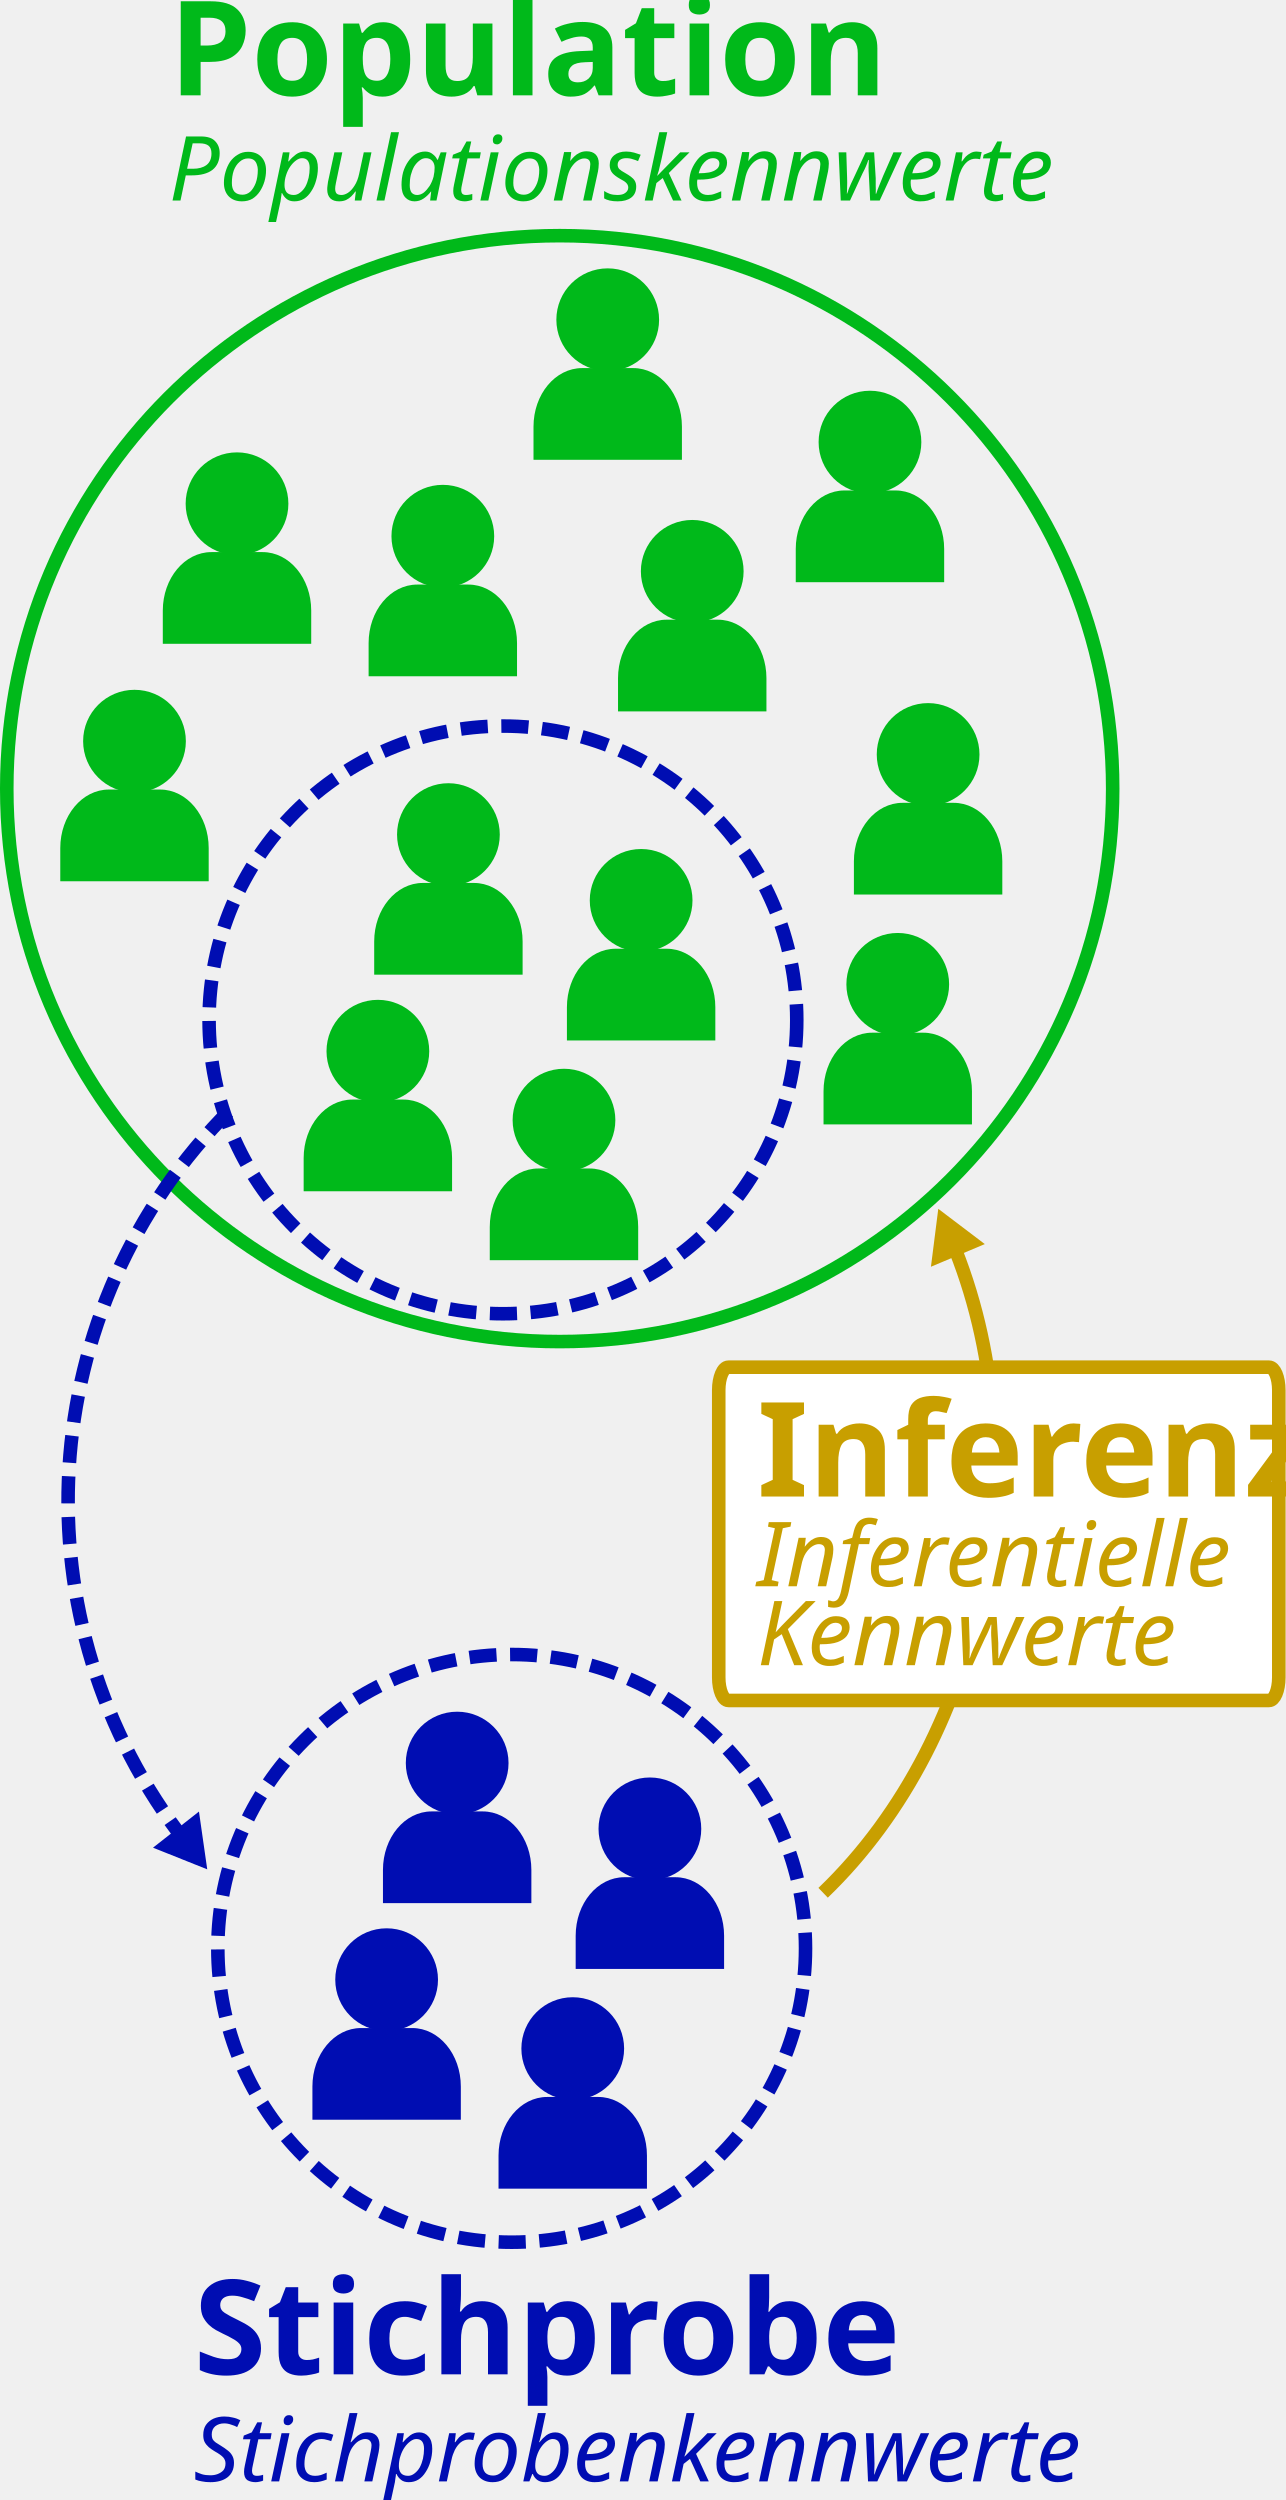
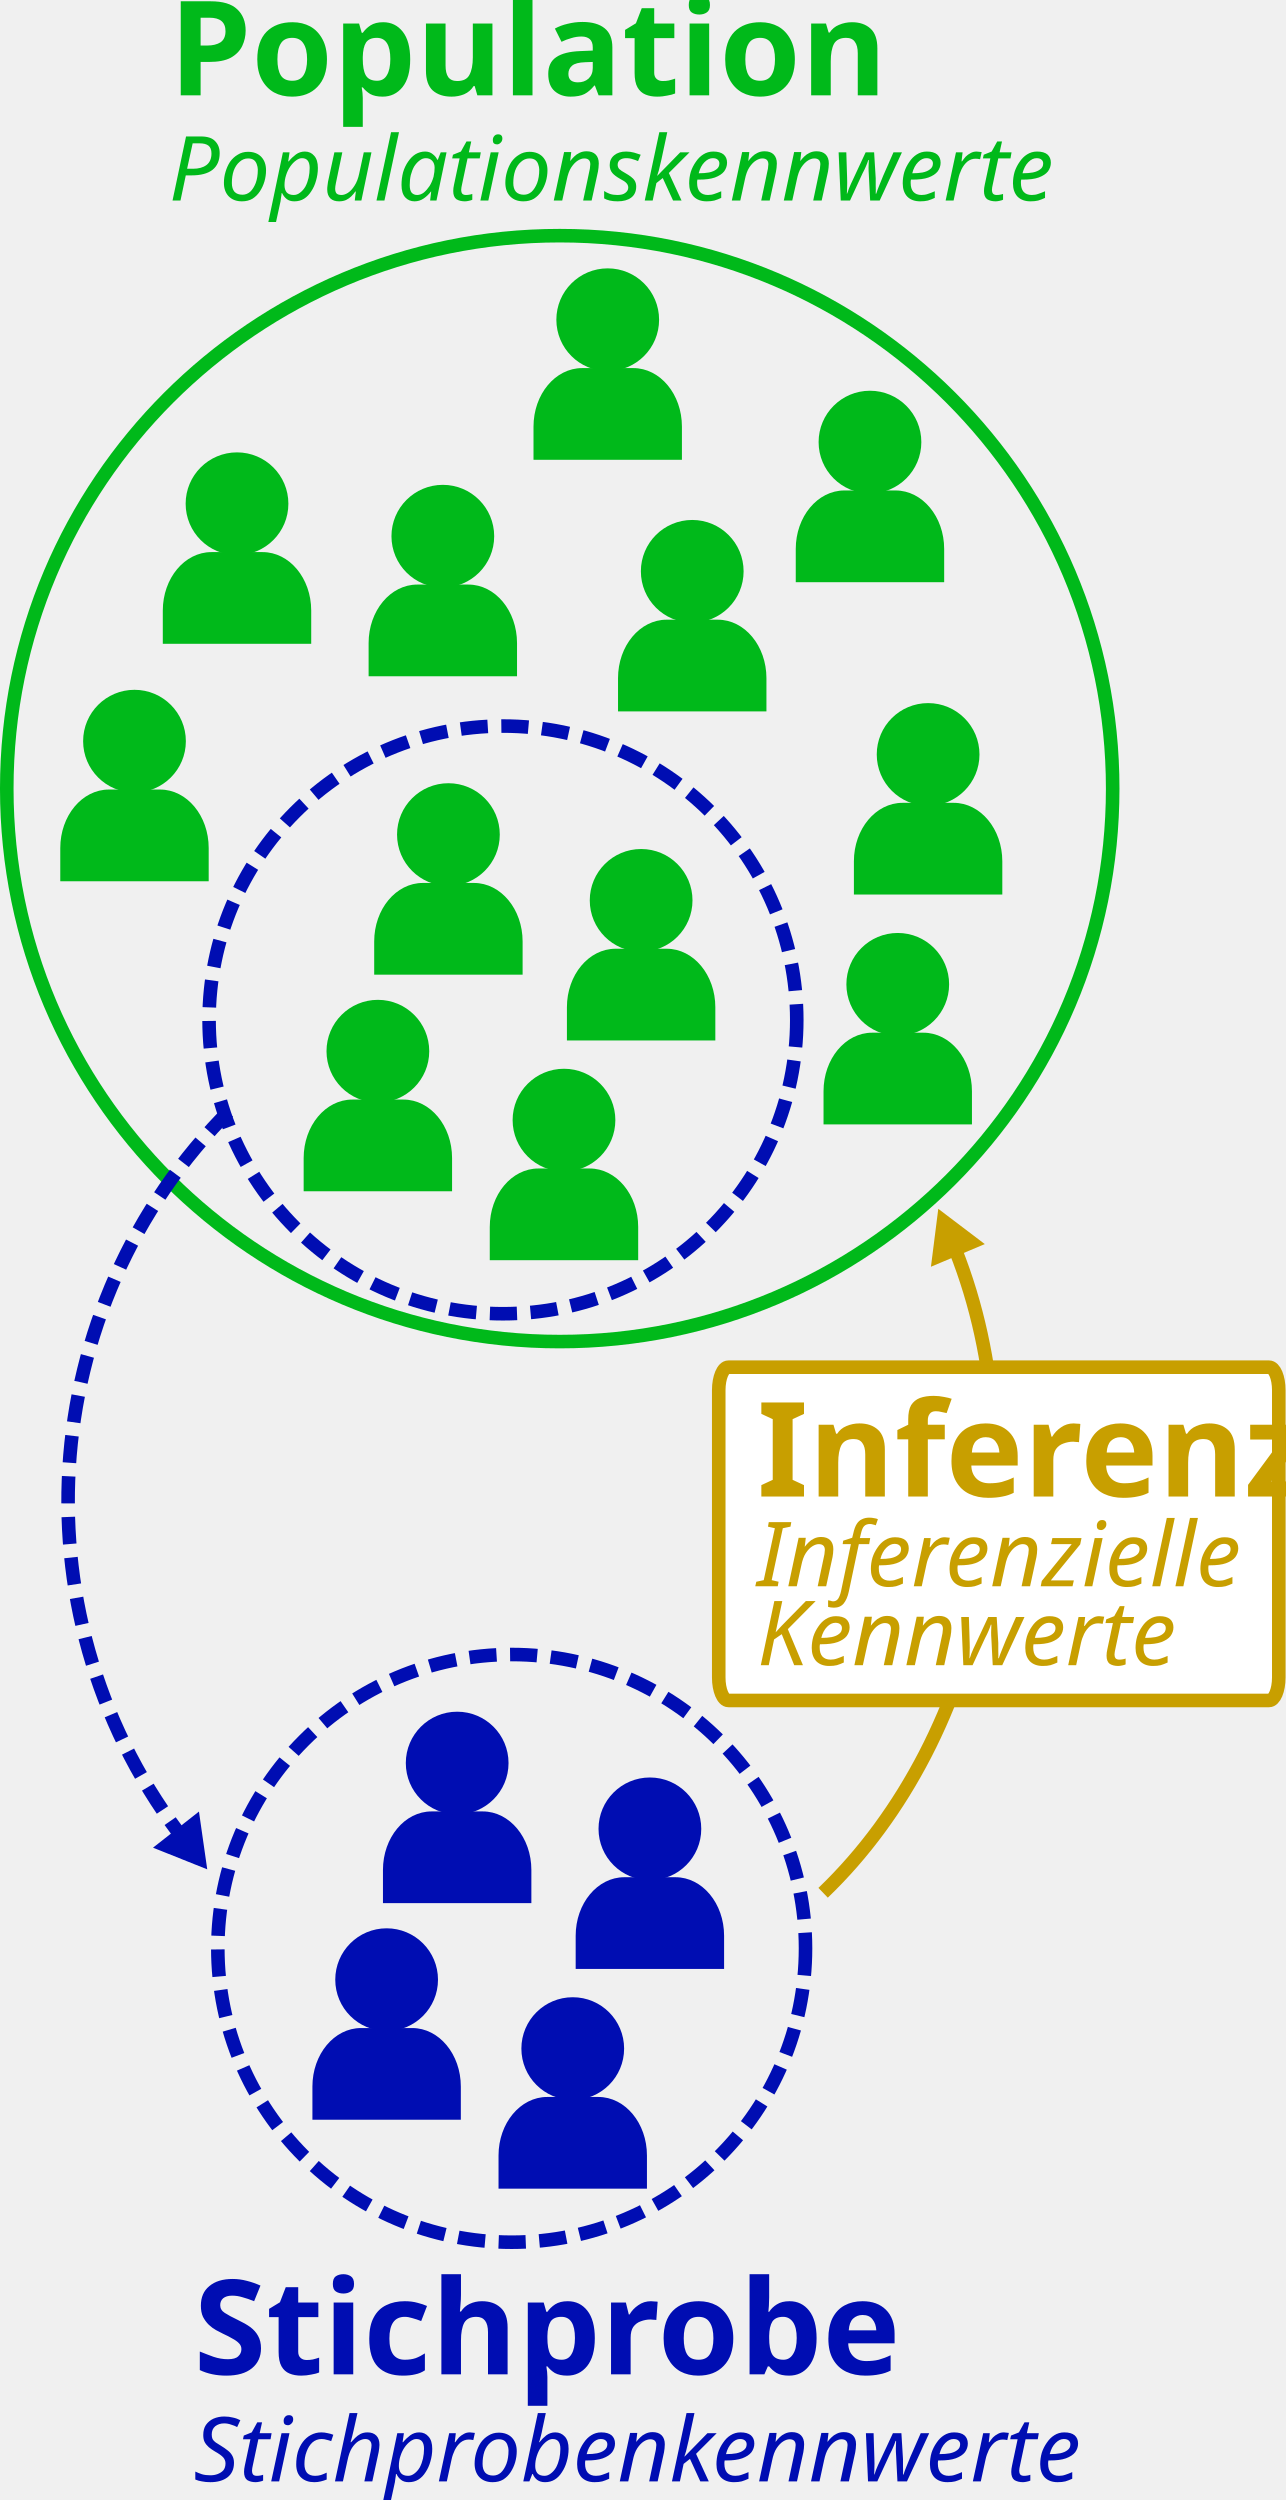
<svg xmlns="http://www.w3.org/2000/svg" width="75.836mm" height="147.475mm" viewBox="0 0 75.836 147.475" version="1.1" id="svg1" xml:space="preserve">
  <defs id="defs1">
    <marker style="overflow:visible" id="Triangle" refX="0" refY="0" orient="auto-start-reverse" markerWidth="0.7" markerHeight="0.7" viewBox="0 0 1 1" preserveAspectRatio="xMidYMid">
      <path transform="scale(0.5)" style="fill:context-stroke;fill-rule:evenodd;stroke:context-stroke;stroke-width:1pt" d="M 5.77,0 -2.88,5 V -5 Z" id="path135" />
    </marker>
  </defs>
  <g id="layer1" transform="translate(-138.1895,-39.23616)">
    <text xml:space="preserve" style="font-size:7.76px;line-height:80%;font-family:sans-serif;text-decoration-color:#000000;fill:#00b91a;fill-opacity:1;stroke-width:0.265;-inkscape-stroke:none;stop-color:#000000" x="148.149" y="44.859" id="text41">
      <tspan id="tspan41" style="font-style:normal;font-weight:bold;line-height:80%;fill:#00b91a;fill-opacity:1;stroke-width:0.265" x="148.149" y="44.859">Population</tspan>
      <tspan style="font-style:italic;font-weight:normal;font-size:5.292px;line-height:80%;fill:#00b91a;fill-opacity:1;stroke-width:0.265" x="148.149" y="51.067" id="tspan200">Populationskennwerte</tspan>
    </text>
    <g id="g136" transform="translate(129.314,-12.10052)" style="fill:#00b91a;fill-opacity:1">
      <path d="m 21.348,83.905 h 3.017 c 1.585,0 2.869,1.546 2.869,3.452 v 1.959 h -8.755 v -1.959 c 0,-1.907 1.285,-3.452 2.869,-3.452 z" fill="#6a6a6a" fill-rule="evenodd" id="path134" style="fill:#00b91a;fill-opacity:1;stroke-width:0.049" />
      <path d="m 19.827,81.052 c 0,-1.673 1.356,-3.03 3.03,-3.03 1.673,0 3.03,1.356 3.03,3.03 0,1.673 -1.356,3.03 -3.03,3.03 -1.673,0 -3.03,-1.356 -3.03,-3.03 z" fill="#6a6a6a" fill-rule="evenodd" id="path136" style="fill:#00b91a;fill-opacity:1;stroke-width:0.049" />
    </g>
    <circle style="fill:none;fill-opacity:1;stroke:#00b91a;stroke-width:0.8;stroke-dasharray:none;stroke-opacity:1" id="circle136" cx="171.208" cy="85.757" r="32.619" />
    <g id="g138" transform="translate(151.1821,-22.95529)" style="fill:#00b91a;fill-opacity:1">
      <path d="m 21.348,83.905 h 3.017 c 1.585,0 2.869,1.546 2.869,3.452 v 1.959 h -8.755 v -1.959 c 0,-1.907 1.285,-3.452 2.869,-3.452 z" fill="#6a6a6a" fill-rule="evenodd" id="path137" style="fill:#00b91a;fill-opacity:1;stroke-width:0.049" />
      <path d="m 19.827,81.052 c 0,-1.673 1.356,-3.03 3.03,-3.03 1.673,0 3.03,1.356 3.03,3.03 0,1.673 -1.356,3.03 -3.03,3.03 -1.673,0 -3.03,-1.356 -3.03,-3.03 z" fill="#6a6a6a" fill-rule="evenodd" id="path138" style="fill:#00b91a;fill-opacity:1;stroke-width:0.049" />
    </g>
    <g id="g140" transform="translate(166.6521,-15.73624)" style="fill:#00b91a;fill-opacity:1">
      <path d="m 21.348,83.905 h 3.017 c 1.585,0 2.869,1.546 2.869,3.452 v 1.959 h -8.755 v -1.959 c 0,-1.907 1.285,-3.452 2.869,-3.452 z" fill="#6a6a6a" fill-rule="evenodd" id="path139" style="fill:#00b91a;fill-opacity:1;stroke-width:0.049" />
      <path d="m 19.827,81.052 c 0,-1.673 1.356,-3.03 3.03,-3.03 1.673,0 3.03,1.356 3.03,3.03 0,1.673 -1.356,3.03 -3.03,3.03 -1.673,0 -3.03,-1.356 -3.03,-3.03 z" fill="#6a6a6a" fill-rule="evenodd" id="path140" style="fill:#00b91a;fill-opacity:1;stroke-width:0.049" />
    </g>
    <g id="g142" transform="translate(123.2661,1.906086)" style="fill:#00b91a;fill-opacity:1">
      <path d="m 21.348,83.905 h 3.017 c 1.585,0 2.869,1.546 2.869,3.452 v 1.959 h -8.755 v -1.959 c 0,-1.907 1.285,-3.452 2.869,-3.452 z" fill="#6a6a6a" fill-rule="evenodd" id="path141" style="fill:#00b91a;fill-opacity:1;stroke-width:0.049" />
      <path d="m 19.827,81.052 c 0,-1.673 1.356,-3.03 3.03,-3.03 1.673,0 3.03,1.356 3.03,3.03 0,1.673 -1.356,3.03 -3.03,3.03 -1.673,0 -3.03,-1.356 -3.03,-3.03 z" fill="#6a6a6a" fill-rule="evenodd" id="path142" style="fill:#00b91a;fill-opacity:1;stroke-width:0.049" />
    </g>
    <g id="g144" transform="translate(141.4547,-10.18519)" style="fill:#00b91a;fill-opacity:1">
      <path d="m 21.348,83.905 h 3.017 c 1.585,0 2.869,1.546 2.869,3.452 v 1.959 h -8.755 v -1.959 c 0,-1.907 1.285,-3.452 2.869,-3.452 z" fill="#6a6a6a" fill-rule="evenodd" id="path143" style="fill:#00b91a;fill-opacity:1;stroke-width:0.049" />
      <path d="m 19.827,81.052 c 0,-1.673 1.356,-3.03 3.03,-3.03 1.673,0 3.03,1.356 3.03,3.03 0,1.673 -1.356,3.03 -3.03,3.03 -1.673,0 -3.03,-1.356 -3.03,-3.03 z" fill="#6a6a6a" fill-rule="evenodd" id="path144" style="fill:#00b91a;fill-opacity:1;stroke-width:0.049" />
    </g>
    <g id="g146" transform="translate(170.082,2.689968)" style="fill:#00b91a;fill-opacity:1">
      <path d="m 21.348,83.905 h 3.017 c 1.585,0 2.869,1.546 2.869,3.452 v 1.959 h -8.755 v -1.959 c 0,-1.907 1.285,-3.452 2.869,-3.452 z" fill="#6a6a6a" fill-rule="evenodd" id="path145" style="fill:#00b91a;fill-opacity:1;stroke-width:0.049" />
      <path d="m 19.827,81.052 c 0,-1.673 1.356,-3.03 3.03,-3.03 1.673,0 3.03,1.356 3.03,3.03 0,1.673 -1.356,3.03 -3.03,3.03 -1.673,0 -3.03,-1.356 -3.03,-3.03 z" fill="#6a6a6a" fill-rule="evenodd" id="path146" style="fill:#00b91a;fill-opacity:1;stroke-width:0.049" />
    </g>
    <g id="g148" transform="translate(141.7843,7.416347)" style="fill:#00b91a;fill-opacity:1">
      <path d="m 21.348,83.905 h 3.017 c 1.585,0 2.869,1.546 2.869,3.452 v 1.959 h -8.755 v -1.959 c 0,-1.907 1.285,-3.452 2.869,-3.452 z" fill="#6a6a6a" fill-rule="evenodd" id="path147" style="fill:#00b91a;fill-opacity:1;stroke-width:0.049" />
      <path d="m 19.827,81.052 c 0,-1.673 1.356,-3.03 3.03,-3.03 1.673,0 3.03,1.356 3.03,3.03 0,1.673 -1.356,3.03 -3.03,3.03 -1.673,0 -3.03,-1.356 -3.03,-3.03 z" fill="#6a6a6a" fill-rule="evenodd" id="path148" style="fill:#00b91a;fill-opacity:1;stroke-width:0.049" />
    </g>
    <g id="g179" transform="translate(137.6232,20.1945)" style="fill:#00b91a;fill-opacity:1">
      <path d="m 21.348,83.905 h 3.017 c 1.585,0 2.869,1.546 2.869,3.452 v 1.959 h -8.755 v -1.959 c 0,-1.907 1.285,-3.452 2.869,-3.452 z" fill="#6a6a6a" fill-rule="evenodd" id="path178" style="fill:#00b91a;fill-opacity:1;stroke-width:0.049" />
      <path d="m 19.827,81.052 c 0,-1.673 1.356,-3.03 3.03,-3.03 1.673,0 3.03,1.356 3.03,3.03 0,1.673 -1.356,3.03 -3.03,3.03 -1.673,0 -3.03,-1.356 -3.03,-3.03 z" fill="#6a6a6a" fill-rule="evenodd" id="path179" style="fill:#00b91a;fill-opacity:1;stroke-width:0.049" />
    </g>
    <g id="g181" transform="translate(153.1529,11.29733)" style="fill:#00b91a;fill-opacity:1">
      <path d="m 21.348,83.905 h 3.017 c 1.585,0 2.869,1.546 2.869,3.452 v 1.959 h -8.755 v -1.959 c 0,-1.907 1.285,-3.452 2.869,-3.452 z" fill="#6a6a6a" fill-rule="evenodd" id="path180" style="fill:#00b91a;fill-opacity:1;stroke-width:0.049" />
      <path d="m 19.827,81.052 c 0,-1.673 1.356,-3.03 3.03,-3.03 1.673,0 3.03,1.356 3.03,3.03 0,1.673 -1.356,3.03 -3.03,3.03 -1.673,0 -3.03,-1.356 -3.03,-3.03 z" fill="#6a6a6a" fill-rule="evenodd" id="path181" style="fill:#00b91a;fill-opacity:1;stroke-width:0.049" />
    </g>
    <g id="g185" transform="translate(156.1676,-8.113722)" style="fill:#00b91a;fill-opacity:1">
      <path d="m 21.348,83.905 h 3.017 c 1.585,0 2.869,1.546 2.869,3.452 v 1.959 h -8.755 v -1.959 c 0,-1.907 1.285,-3.452 2.869,-3.452 z" fill="#6a6a6a" fill-rule="evenodd" id="path184" style="fill:#00b91a;fill-opacity:1;stroke-width:0.049" />
      <path d="m 19.827,81.052 c 0,-1.673 1.356,-3.03 3.03,-3.03 1.673,0 3.03,1.356 3.03,3.03 0,1.673 -1.356,3.03 -3.03,3.03 -1.673,0 -3.03,-1.356 -3.03,-3.03 z" fill="#6a6a6a" fill-rule="evenodd" id="path185" style="fill:#00b91a;fill-opacity:1;stroke-width:0.049" />
    </g>
    <g id="g187" transform="translate(168.2909,16.24973)" style="fill:#00b91a;fill-opacity:1">
      <path d="m 21.348,83.905 h 3.017 c 1.585,0 2.869,1.546 2.869,3.452 v 1.959 h -8.755 v -1.959 c 0,-1.907 1.285,-3.452 2.869,-3.452 z" fill="#6a6a6a" fill-rule="evenodd" id="path186" style="fill:#00b91a;fill-opacity:1;stroke-width:0.049" />
      <path d="m 19.827,81.052 c 0,-1.673 1.356,-3.03 3.03,-3.03 1.673,0 3.03,1.356 3.03,3.03 0,1.673 -1.356,3.03 -3.03,3.03 -1.673,0 -3.03,-1.356 -3.03,-3.03 z" fill="#6a6a6a" fill-rule="evenodd" id="path187" style="fill:#00b91a;fill-opacity:1;stroke-width:0.049" />
    </g>
    <g id="g189" transform="translate(148.6021,24.26015)" style="fill:#00b91a;fill-opacity:1">
      <path d="m 21.348,83.905 h 3.017 c 1.585,0 2.869,1.546 2.869,3.452 v 1.959 h -8.755 v -1.959 c 0,-1.907 1.285,-3.452 2.869,-3.452 z" fill="#6a6a6a" fill-rule="evenodd" id="path188" style="fill:#00b91a;fill-opacity:1;stroke-width:0.049" />
      <path d="m 19.827,81.052 c 0,-1.673 1.356,-3.03 3.03,-3.03 1.673,0 3.03,1.356 3.03,3.03 0,1.673 -1.356,3.03 -3.03,3.03 -1.673,0 -3.03,-1.356 -3.03,-3.03 z" fill="#6a6a6a" fill-rule="evenodd" id="path189" style="fill:#00b91a;fill-opacity:1;stroke-width:0.049" />
    </g>
    <circle style="fill:none;fill-opacity:1;stroke:#000db2;stroke-width:0.8;stroke-dasharray:1.6, 0.8;stroke-dashoffset:0;stroke-opacity:1" id="circle189" cx="167.857" cy="99.4" r="17.334" />
    <path style="fill:none;fill-opacity:1;stroke:#000db2;stroke-width:0.8;stroke-dasharray:1.6, 0.8;stroke-dashoffset:0;stroke-opacity:1;marker-start:url(#Triangle)" id="circle190" d="m 149.185,147.946 a 32.619,32.619 0 0 1 2.619,-43.273" />
    <g id="g191" transform="translate(142.3011,62.187)" style="fill:#000db2;fill-opacity:1">
      <path d="m 21.348,83.905 h 3.017 c 1.585,0 2.869,1.546 2.869,3.452 v 1.959 h -8.755 v -1.959 c 0,-1.907 1.285,-3.452 2.869,-3.452 z" fill="#6a6a6a" fill-rule="evenodd" id="path190" style="fill:#000db2;fill-opacity:1;stroke-width:0.049" />
      <path d="m 19.827,81.052 c 0,-1.673 1.356,-3.03 3.03,-3.03 1.673,0 3.03,1.356 3.03,3.03 0,1.673 -1.356,3.03 -3.03,3.03 -1.673,0 -3.03,-1.356 -3.03,-3.03 z" fill="#6a6a6a" fill-rule="evenodd" id="path191" style="fill:#000db2;fill-opacity:1;stroke-width:0.049" />
    </g>
    <g id="g193" transform="translate(138.1399,74.96516)" style="fill:#000db2;fill-opacity:1">
      <path d="m 21.348,83.905 h 3.017 c 1.585,0 2.869,1.546 2.869,3.452 v 1.959 h -8.755 v -1.959 c 0,-1.907 1.285,-3.452 2.869,-3.452 z" fill="#6a6a6a" fill-rule="evenodd" id="path192" style="fill:#000db2;fill-opacity:1;stroke-width:0.049" />
      <path d="m 19.827,81.052 c 0,-1.673 1.356,-3.03 3.03,-3.03 1.673,0 3.03,1.356 3.03,3.03 0,1.673 -1.356,3.03 -3.03,3.03 -1.673,0 -3.03,-1.356 -3.03,-3.03 z" fill="#6a6a6a" fill-rule="evenodd" id="path193" style="fill:#000db2;fill-opacity:1;stroke-width:0.049" />
    </g>
    <g id="g195" transform="translate(153.6696,66.06799)" style="fill:#000db2;fill-opacity:1">
      <path d="m 21.348,83.905 h 3.017 c 1.585,0 2.869,1.546 2.869,3.452 v 1.959 h -8.755 v -1.959 c 0,-1.907 1.285,-3.452 2.869,-3.452 z" fill="#6a6a6a" fill-rule="evenodd" id="path194" style="fill:#000db2;fill-opacity:1;stroke-width:0.049" />
      <path d="m 19.827,81.052 c 0,-1.673 1.356,-3.03 3.03,-3.03 1.673,0 3.03,1.356 3.03,3.03 0,1.673 -1.356,3.03 -3.03,3.03 -1.673,0 -3.03,-1.356 -3.03,-3.03 z" fill="#6a6a6a" fill-rule="evenodd" id="path195" style="fill:#000db2;fill-opacity:1;stroke-width:0.049" />
    </g>
    <g id="g197" transform="translate(149.1189,79.0308)" style="fill:#000db2;fill-opacity:1">
      <path d="m 21.348,83.905 h 3.017 c 1.585,0 2.869,1.546 2.869,3.452 v 1.959 h -8.755 v -1.959 c 0,-1.907 1.285,-3.452 2.869,-3.452 z" fill="#6a6a6a" fill-rule="evenodd" id="path196" style="fill:#000db2;fill-opacity:1;stroke-width:0.049" />
      <path d="m 19.827,81.052 c 0,-1.673 1.356,-3.03 3.03,-3.03 1.673,0 3.03,1.356 3.03,3.03 0,1.673 -1.356,3.03 -3.03,3.03 -1.673,0 -3.03,-1.356 -3.03,-3.03 z" fill="#6a6a6a" fill-rule="evenodd" id="path197" style="fill:#000db2;fill-opacity:1;stroke-width:0.049" />
    </g>
    <circle style="fill:none;fill-opacity:1;stroke:#000db2;stroke-width:0.8;stroke-dasharray:1.6, 0.8;stroke-dashoffset:0;stroke-opacity:1" id="circle197" cx="168.373" cy="154.17" r="17.334" />
    <path style="fill:none;fill-opacity:1;stroke:#c89f00;stroke-width:0.8;stroke-dasharray:none;stroke-opacity:1;marker-start:url(#Triangle)" id="path198" d="m -208.696,-82.649 a 22.803,29.554 0 0 1 1.831,-39.207" transform="rotate(-171.5622)" />
    <rect style="fill:#ffffff;fill-opacity:1;stroke:#c89f00;stroke-width:0.8;stroke-dasharray:none;stroke-dashoffset:0;stroke-opacity:1" id="rect202" width="33.037" height="19.658" x="180.588" y="119.888" rx="0.568" ry="1.355" />
    <text xml:space="preserve" style="font-size:7.76px;line-height:0;font-family:sans-serif;text-decoration-color:#000000;fill:#000000;stroke-width:0.265;-inkscape-stroke:none;stop-color:#000000" x="149.618" y="179.297" id="text198">
      <tspan id="tspan198" style="font-style:normal;font-weight:bold;line-height:90%;fill:#000db2;fill-opacity:1;stroke-width:0.265" x="149.618" y="179.297">Stichprobe</tspan>
      <tspan style="font-style:italic;font-weight:normal;font-size:5.292px;line-height:6.984px;fill:#000db2;fill-opacity:1;stroke-width:0.265" x="149.618" y="185.614" id="tspan199">Stichprobenkennwerte</tspan>
    </text>
    <text xml:space="preserve" style="font-size:7.76px;line-height:0;font-family:sans-serif;text-decoration-color:#000000;fill:#00b91a;fill-opacity:1;stroke-width:0.265;-inkscape-stroke:none;stop-color:#000000" x="182.85" y="127.519" id="text202">
      <tspan style="font-style:normal;font-weight:bold;font-size:7.76px;line-height:80%;fill:#c89f00;fill-opacity:1;stroke-width:0.265" x="182.85" y="127.519" id="tspan203">Inferenz</tspan>
    </text>
    <text xml:space="preserve" style="font-size:7.76px;line-height:0.6;font-family:sans-serif;text-decoration-color:#000000;fill:#00b91a;fill-opacity:1;stroke-width:0.265;-inkscape-stroke:none;stop-color:#000000" x="182.85" y="132.81" id="text206">
-       <tspan style="font-style:italic;font-weight:normal;font-size:5.292px;line-height:0.6;fill:#c89f00;fill-opacity:1;stroke-width:0.265" id="tspan207" x="182.85" y="132.81">Inferentielle </tspan>
+       <tspan style="font-style:italic;font-weight:normal;font-size:5.292px;line-height:0.6;fill:#c89f00;fill-opacity:1;stroke-width:0.265" id="tspan207" x="182.85" y="132.81">Inferenzielle </tspan>
      <tspan style="font-style:italic;font-weight:normal;font-size:5.292px;line-height:0.6;fill:#c89f00;fill-opacity:1;stroke-width:0.265" x="182.85" y="137.466" id="tspan206">Kennwerte</tspan>
    </text>
  </g>
</svg>
